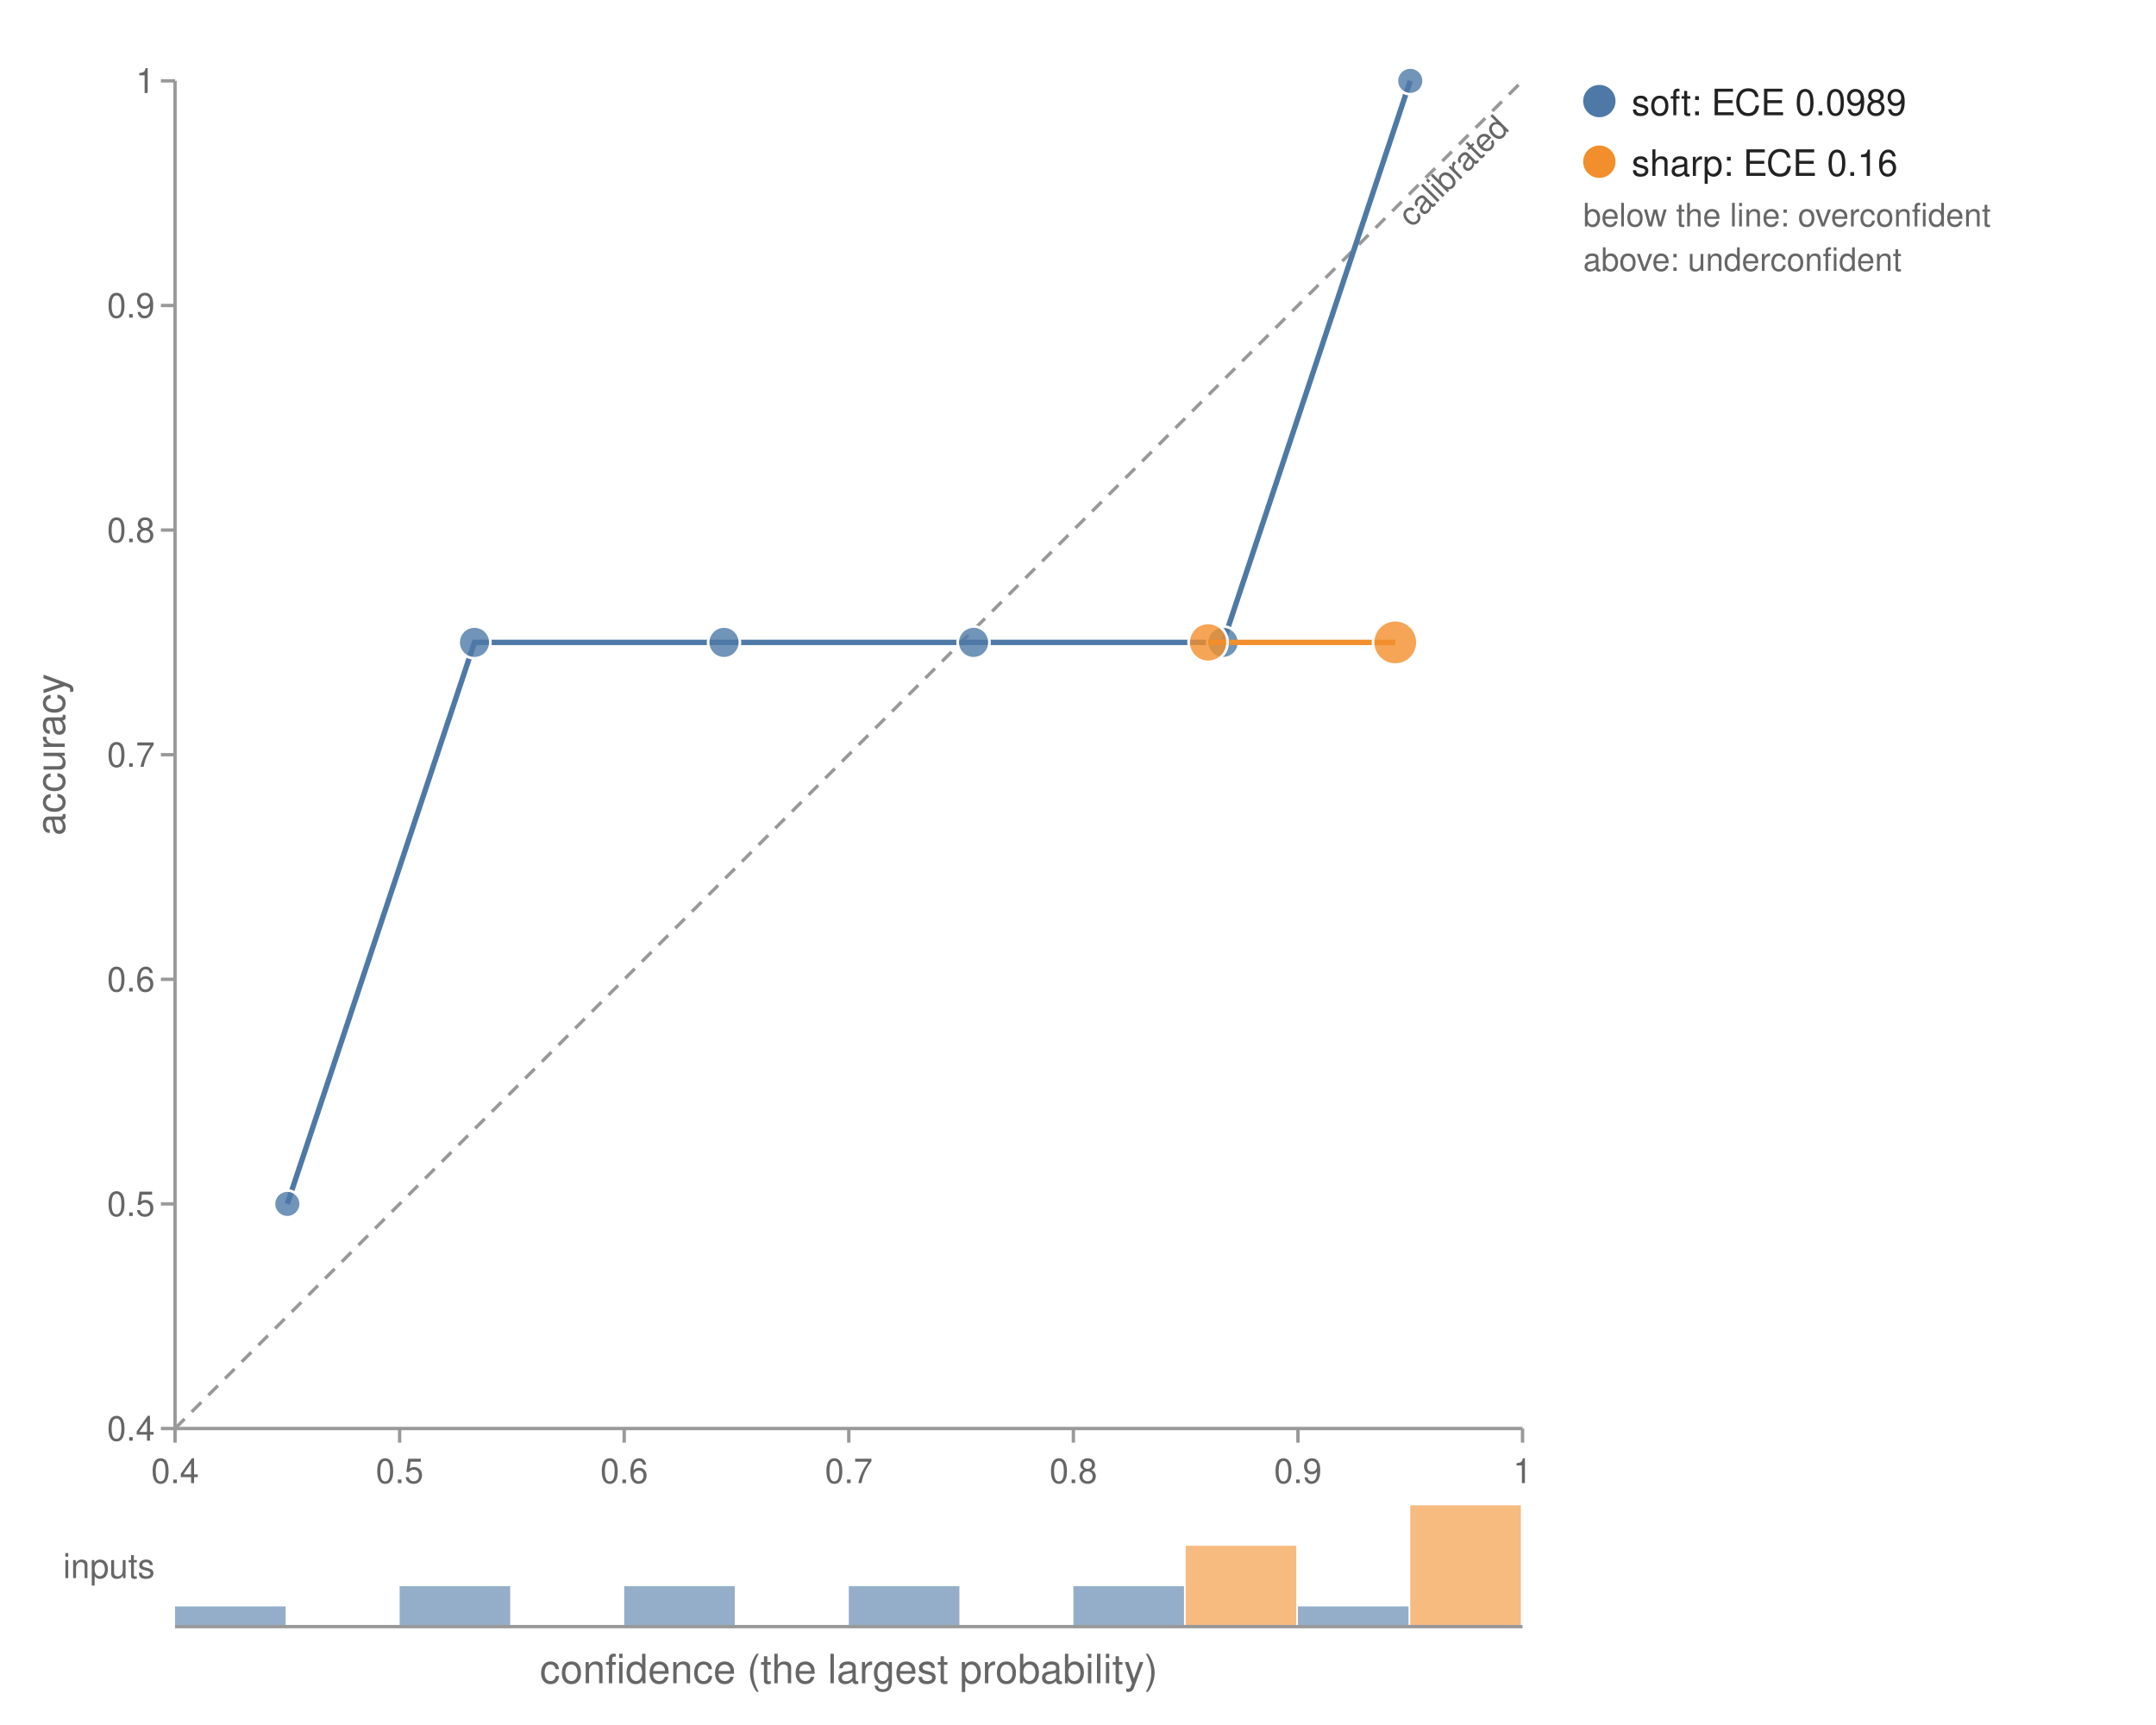
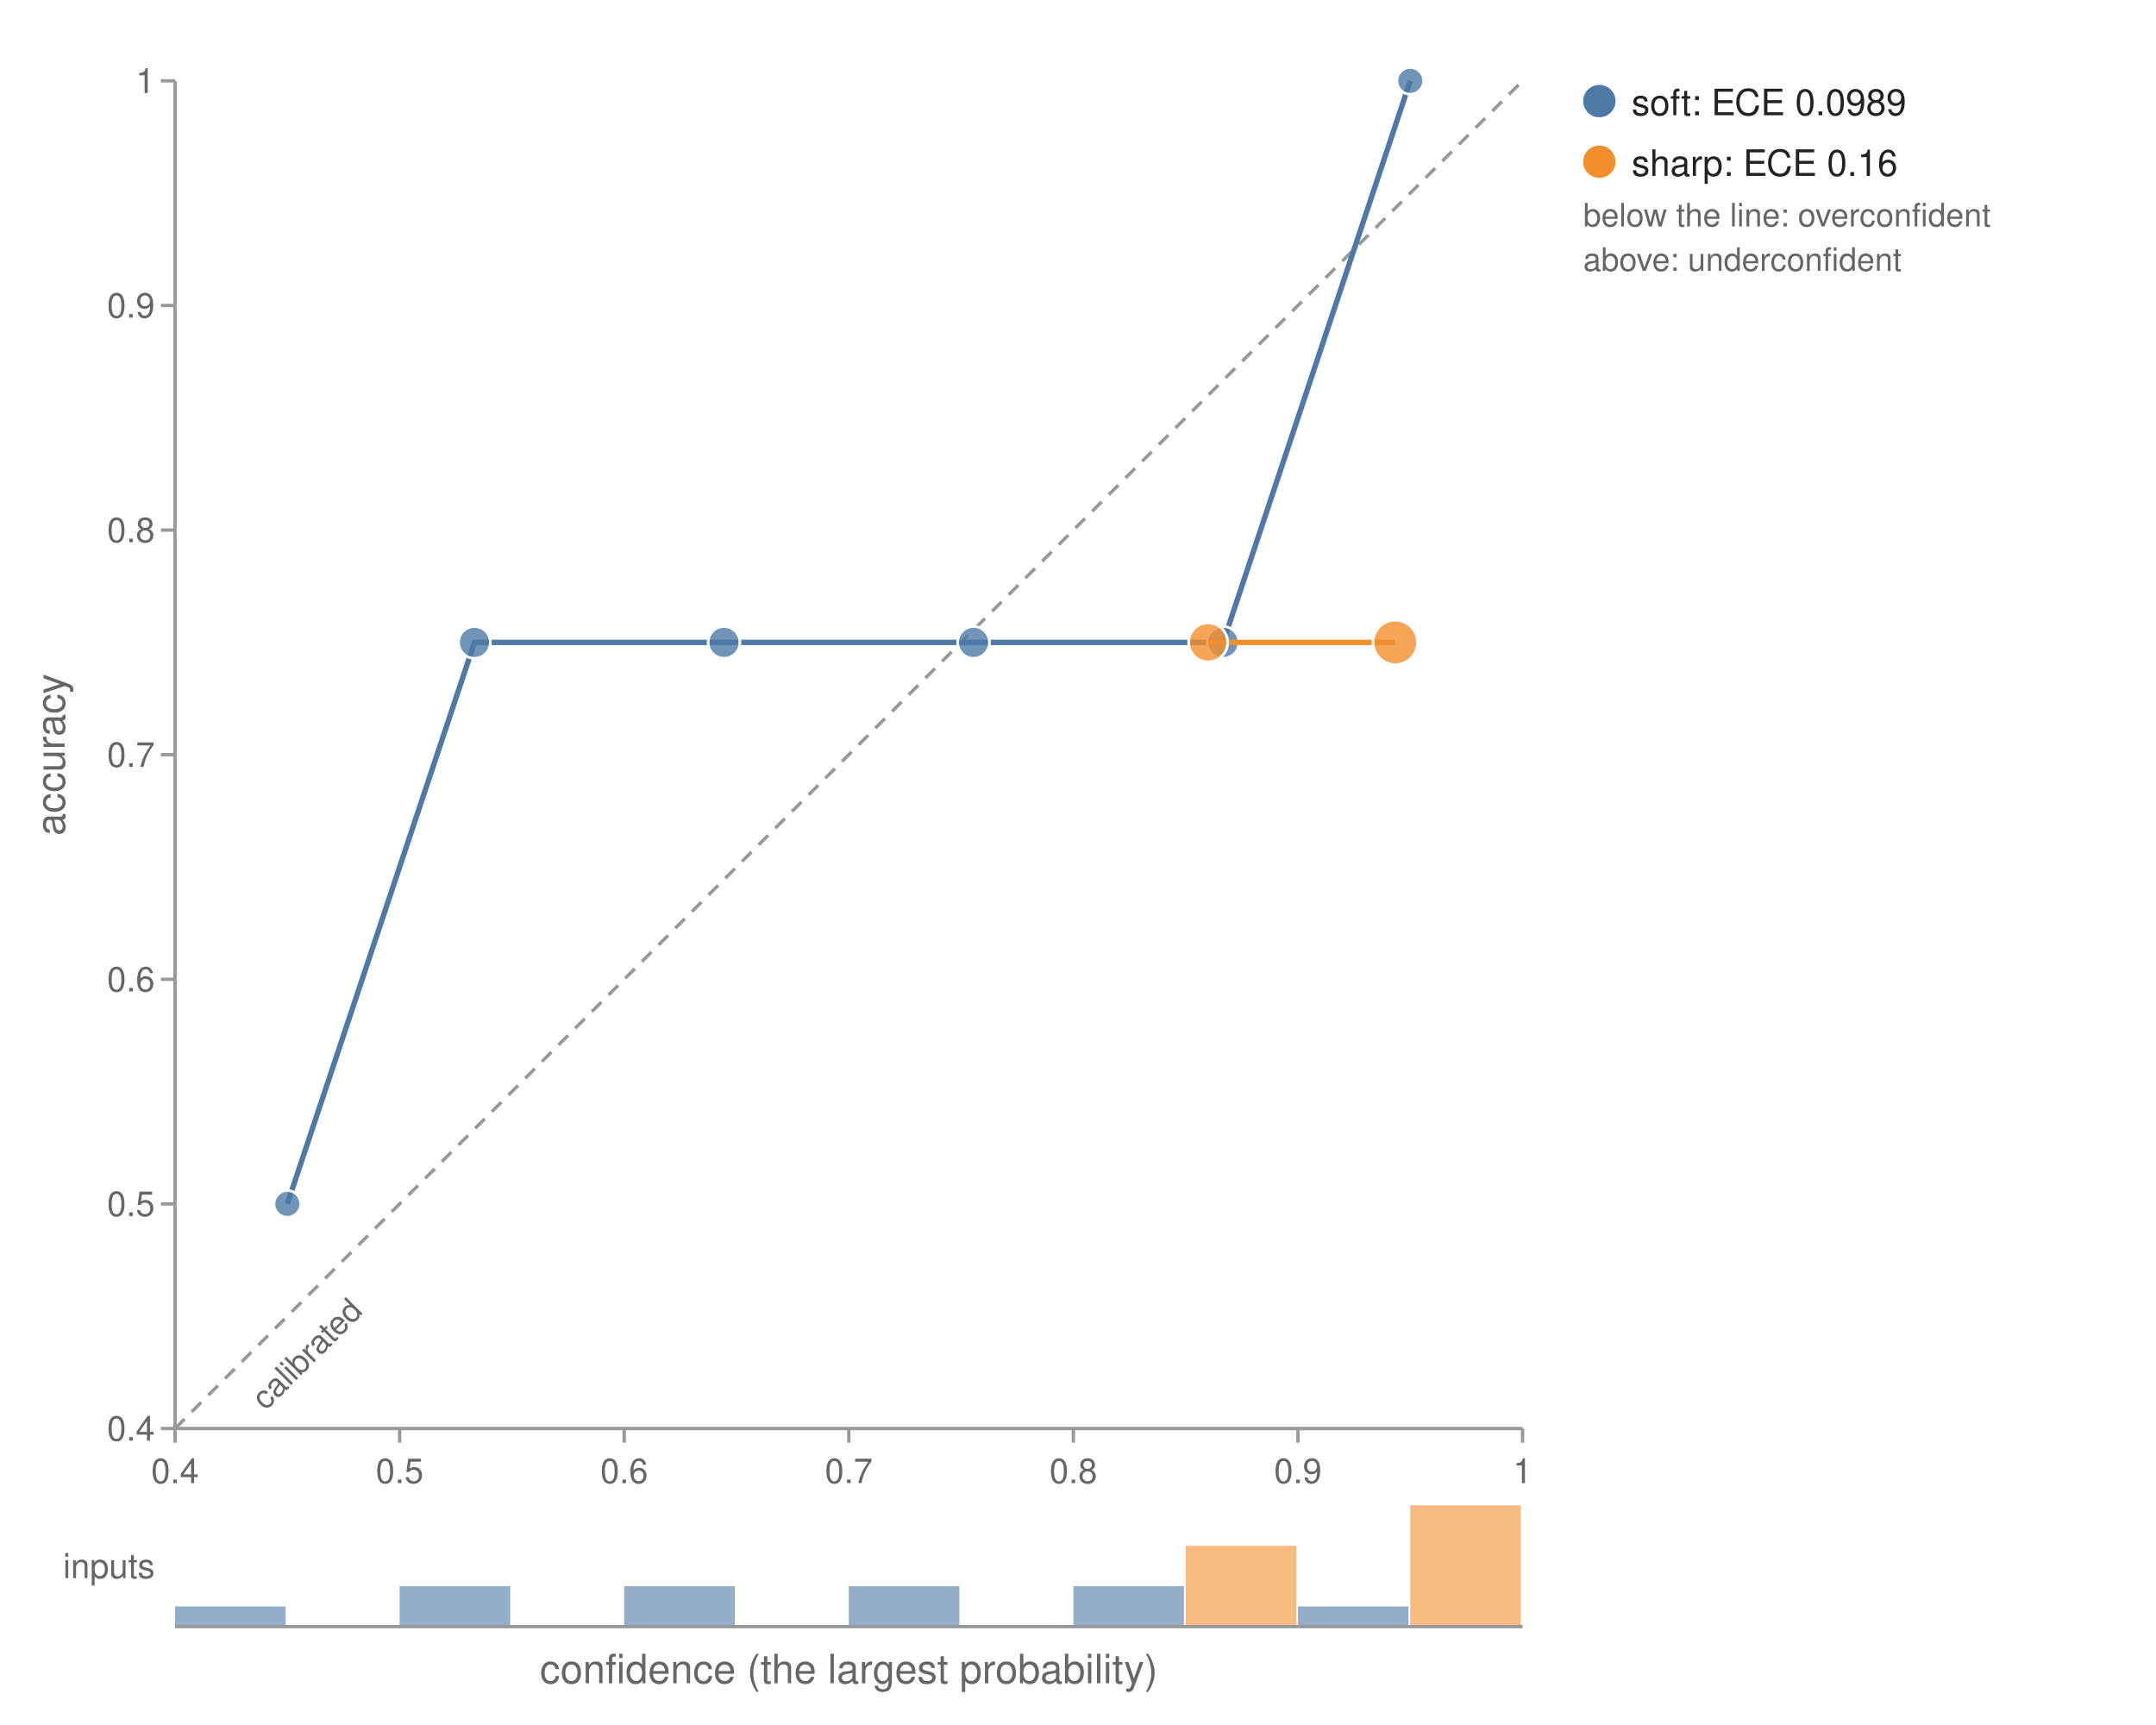
<svg xmlns="http://www.w3.org/2000/svg" width="640" height="512" viewBox="0 0 640 512" role="img" font-family="Helvetica, Arial, sans-serif" font-size="12">
  <rect class="background" width="100%" height="100%" fill="#ffffff" />
  <line class="diagonal" x1="51.96" y1="424" x2="451.96" y2="24" stroke="#999999" stroke-width="1" stroke-dasharray="4 3" />
-   <text class="diagonal-label" x="448.36" y="38.4" text-anchor="end" fill="#666666" font-size="9.6" transform="rotate(-45 448.36 38.4)">calibrated</text>
+   <text class="diagonal-label" x="78.76" y="418.8" text-anchor="start" fill="#666666" font-size="9.6" transform="rotate(-45 78.76 418.8)">calibrated</text>
  <polyline class="curve s0" points="85.29,357.33 140.85,190.67 214.92,190.67 289,190.67 363.07,190.67 418.63,24" fill="none" stroke="#4e79a7" stroke-width="1.6" />
  <circle class="bin s0" cx="85.29" cy="357.33" r="3.97" fill="#4e79a7" fill-opacity="0.8" stroke="#ffffff" stroke-width="0.8" />
  <circle class="bin s0" cx="140.85" cy="190.67" r="4.72" fill="#4e79a7" fill-opacity="0.8" stroke="#ffffff" stroke-width="0.8" />
  <circle class="bin s0" cx="214.92" cy="190.67" r="4.72" fill="#4e79a7" fill-opacity="0.8" stroke="#ffffff" stroke-width="0.8" />
  <circle class="bin s0" cx="289" cy="190.67" r="4.72" fill="#4e79a7" fill-opacity="0.8" stroke="#ffffff" stroke-width="0.8" />
  <circle class="bin s0" cx="363.07" cy="190.67" r="4.72" fill="#4e79a7" fill-opacity="0.8" stroke="#ffffff" stroke-width="0.8" />
  <circle class="bin s0" cx="418.63" cy="24" r="3.97" fill="#4e79a7" fill-opacity="0.8" stroke="#ffffff" stroke-width="0.8" />
  <polyline class="curve s1" points="358.63,190.67 414.18,190.67" fill="none" stroke="#f28e2b" stroke-width="1.6" />
  <circle class="bin s1" cx="358.63" cy="190.67" r="5.79" fill="#f28e2b" fill-opacity="0.8" stroke="#ffffff" stroke-width="0.8" />
  <circle class="bin s1" cx="414.18" cy="190.67" r="6.6" fill="#f28e2b" fill-opacity="0.8" stroke="#ffffff" stroke-width="0.8" />
  <line class="axis" x1="51.96" y1="24" x2="51.96" y2="424" stroke="#999999" stroke-width="1" />
  <line class="tick" x1="47.76" y1="424" x2="51.96" y2="424" stroke="#999999" stroke-width="1" />
  <text class="tick-label" x="45.96" y="427.6" text-anchor="end" fill="#666666" font-size="10.2">0.4</text>
  <line class="tick" x1="47.76" y1="357.33" x2="51.96" y2="357.33" stroke="#999999" stroke-width="1" />
  <text class="tick-label" x="45.96" y="360.93" text-anchor="end" fill="#666666" font-size="10.2">0.5</text>
  <line class="tick" x1="47.76" y1="290.67" x2="51.96" y2="290.67" stroke="#999999" stroke-width="1" />
  <text class="tick-label" x="45.96" y="294.27" text-anchor="end" fill="#666666" font-size="10.2">0.6</text>
  <line class="tick" x1="47.76" y1="224" x2="51.96" y2="224" stroke="#999999" stroke-width="1" />
  <text class="tick-label" x="45.96" y="227.6" text-anchor="end" fill="#666666" font-size="10.2">0.7</text>
  <line class="tick" x1="47.76" y1="157.33" x2="51.96" y2="157.33" stroke="#999999" stroke-width="1" />
  <text class="tick-label" x="45.96" y="160.93" text-anchor="end" fill="#666666" font-size="10.2">0.8</text>
  <line class="tick" x1="47.76" y1="90.67" x2="51.96" y2="90.67" stroke="#999999" stroke-width="1" />
  <text class="tick-label" x="45.96" y="94.27" text-anchor="end" fill="#666666" font-size="10.2">0.9</text>
  <line class="tick" x1="47.76" y1="24" x2="51.96" y2="24" stroke="#999999" stroke-width="1" />
  <text class="tick-label" x="45.96" y="27.6" text-anchor="end" fill="#666666" font-size="10.2">1</text>
  <text class="axis-label" x="19.2" y="224" text-anchor="middle" fill="#666666" transform="rotate(-90 19.2 224)">accuracy</text>
  <line class="axis" x1="51.96" y1="424" x2="451.96" y2="424" stroke="#999999" stroke-width="1" />
  <line class="tick" x1="51.96" y1="424" x2="51.96" y2="428.2" stroke="#999999" stroke-width="1" />
  <text class="tick-label" x="51.96" y="440.2" text-anchor="middle" fill="#666666" font-size="10.2">0.4</text>
  <line class="tick" x1="118.63" y1="424" x2="118.63" y2="428.2" stroke="#999999" stroke-width="1" />
  <text class="tick-label" x="118.63" y="440.2" text-anchor="middle" fill="#666666" font-size="10.2">0.5</text>
  <line class="tick" x1="185.29" y1="424" x2="185.29" y2="428.2" stroke="#999999" stroke-width="1" />
  <text class="tick-label" x="185.29" y="440.2" text-anchor="middle" fill="#666666" font-size="10.2">0.6</text>
  <line class="tick" x1="251.96" y1="424" x2="251.96" y2="428.2" stroke="#999999" stroke-width="1" />
  <text class="tick-label" x="251.96" y="440.2" text-anchor="middle" fill="#666666" font-size="10.2">0.7</text>
  <line class="tick" x1="318.63" y1="424" x2="318.63" y2="428.2" stroke="#999999" stroke-width="1" />
  <text class="tick-label" x="318.63" y="440.2" text-anchor="middle" fill="#666666" font-size="10.2">0.8</text>
  <line class="tick" x1="385.29" y1="424" x2="385.29" y2="428.2" stroke="#999999" stroke-width="1" />
  <text class="tick-label" x="385.29" y="440.2" text-anchor="middle" fill="#666666" font-size="10.2">0.9</text>
  <line class="tick" x1="451.96" y1="424" x2="451.96" y2="428.2" stroke="#999999" stroke-width="1" />
  <text class="tick-label" x="451.96" y="440.2" text-anchor="middle" fill="#666666" font-size="10.2">1</text>
  <rect class="share s0" x="51.96" y="476.8" width="32.83" height="6" fill="#4e79a7" fill-opacity="0.6" />
  <rect class="share s0" x="118.63" y="470.8" width="32.83" height="12" fill="#4e79a7" fill-opacity="0.6" />
  <rect class="share s0" x="185.29" y="470.8" width="32.83" height="12" fill="#4e79a7" fill-opacity="0.6" />
  <rect class="share s0" x="251.96" y="470.8" width="32.83" height="12" fill="#4e79a7" fill-opacity="0.6" />
  <rect class="share s0" x="318.63" y="470.8" width="32.83" height="12" fill="#4e79a7" fill-opacity="0.6" />
  <rect class="share s0" x="385.29" y="476.8" width="32.83" height="6" fill="#4e79a7" fill-opacity="0.6" />
  <rect class="share s1" x="351.96" y="458.8" width="32.83" height="24" fill="#f28e2b" fill-opacity="0.6" />
  <rect class="share s1" x="418.63" y="446.8" width="32.83" height="36" fill="#f28e2b" fill-opacity="0.6" />
  <line class="axis" x1="51.96" y1="482.8" x2="451.96" y2="482.8" stroke="#999999" stroke-width="1" />
  <text class="strip-label" x="45.96" y="468.4" text-anchor="end" fill="#666666" font-size="10.2">inputs</text>
  <text class="axis-label" x="251.96" y="499.6" text-anchor="middle" fill="#666666">confidence (the largest probability)</text>
  <circle class="legend-swatch" cx="474.76" cy="30" r="4.8" fill="#4e79a7" />
  <text class="legend-label" x="484.36" y="34.2" text-anchor="start" fill="#222222" font-size="10.8">soft: ECE 0.0989</text>
  <circle class="legend-swatch" cx="474.76" cy="48" r="4.8" fill="#f28e2b" />
  <text class="legend-label" x="484.36" y="52.2" text-anchor="start" fill="#222222" font-size="10.8">sharp: ECE 0.16</text>
  <text class="legend-note" x="469.96" y="67.2" text-anchor="start" fill="#666666" font-size="9.6">below the line: overconfident</text>
  <text class="legend-note" x="469.96" y="80.4" text-anchor="start" fill="#666666" font-size="9.6">above: underconfident</text>
</svg>
